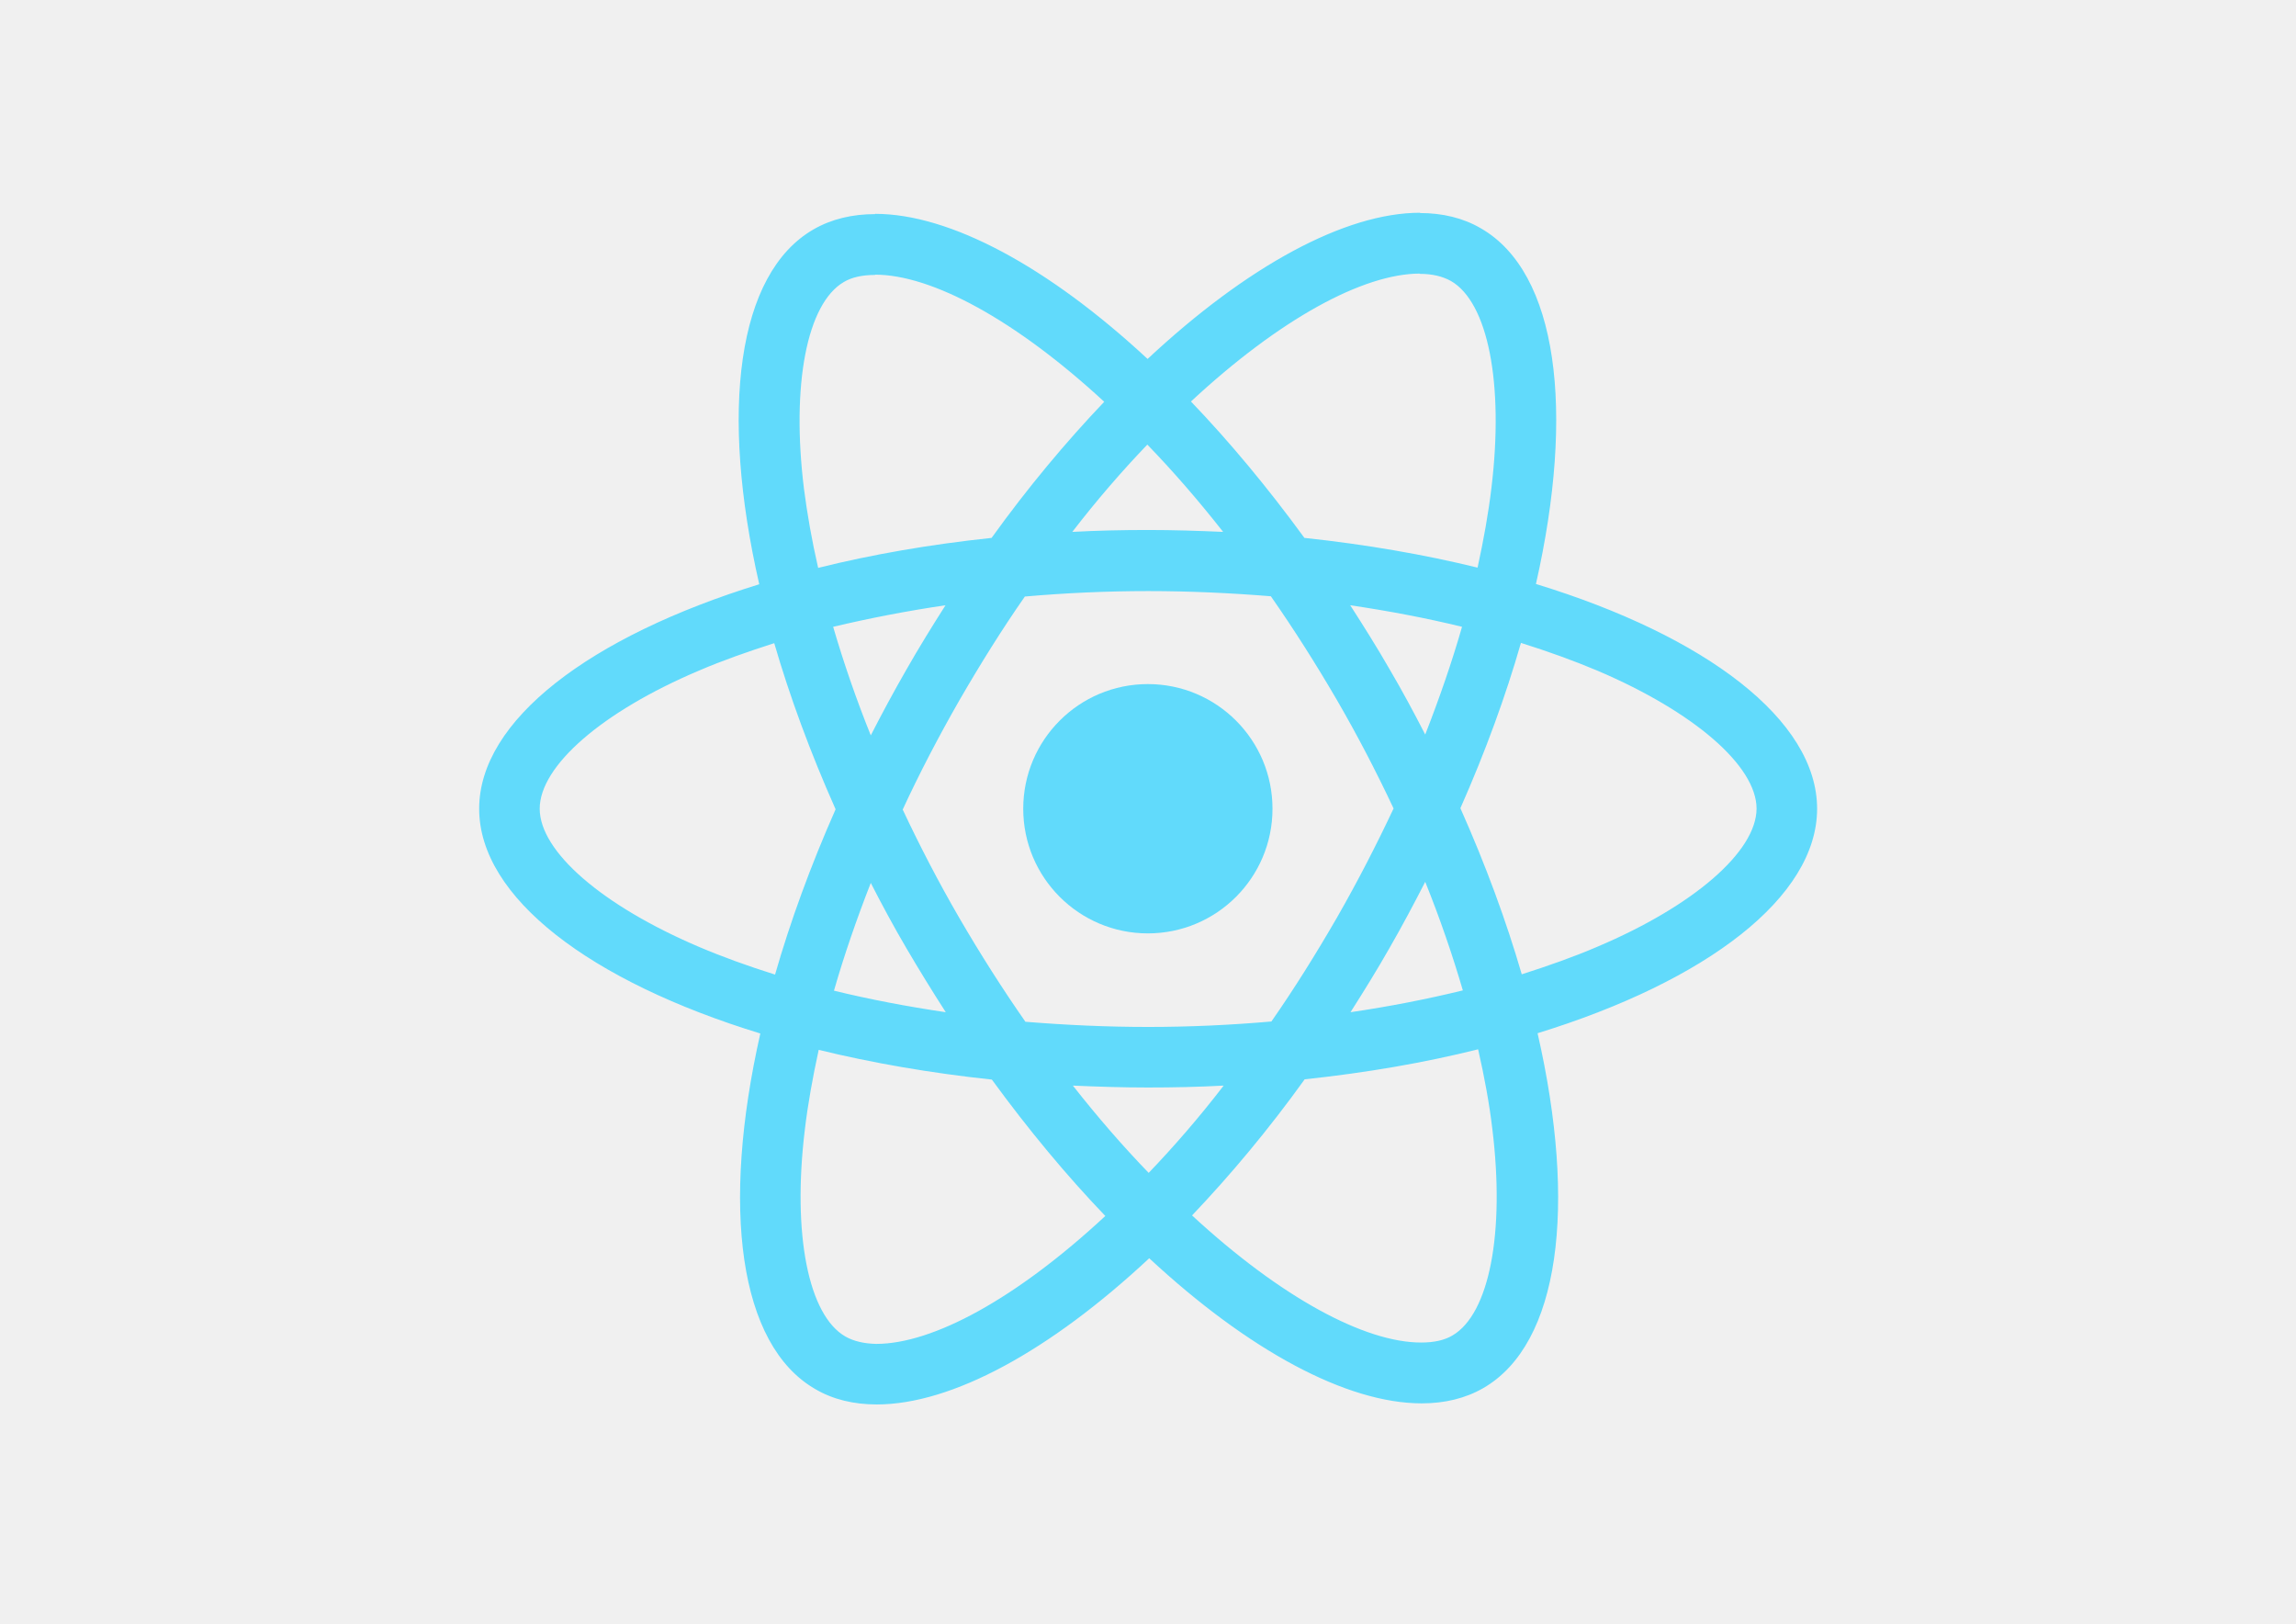
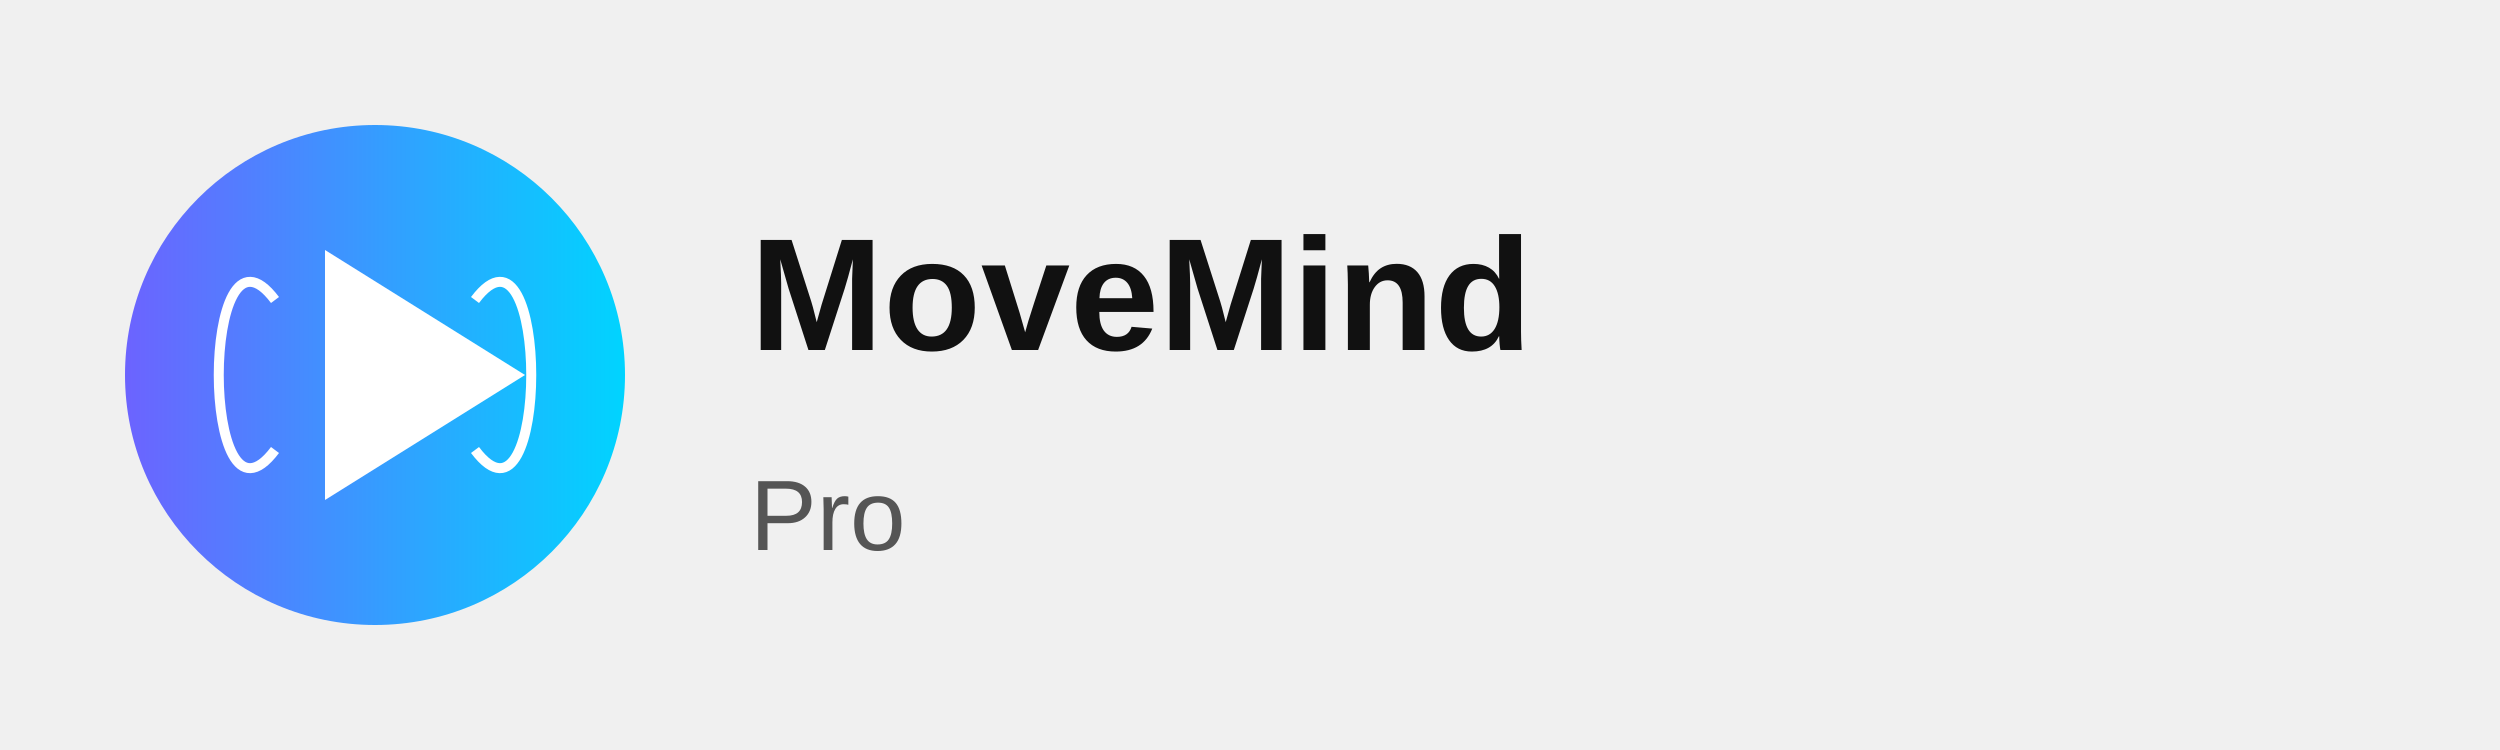
- <svg xmlns="http://www.w3.org/2000/svg" viewBox="0 0 841.9 595.3">
-   <g fill="#61DAFB">
-     <path d="M666.3 296.5c0-32.5-40.7-63.3-103.1-82.4 14.4-63.6 8-114.2-20.2-130.4-6.5-3.8-14.1-5.6-22.4-5.6v22.3c4.6 0 8.3.9 11.4 2.6 13.6 7.8 19.5 37.5 14.9 75.7-1.1 9.4-2.9 19.3-5.1 29.4-19.6-4.8-41-8.5-63.5-10.9-13.5-18.5-27.5-35.3-41.6-50 32.6-30.3 63.2-46.9 84-46.9V78c-27.5 0-63.5 19.6-99.9 53.6-36.4-33.8-72.4-53.2-99.9-53.2v22.3c20.7 0 51.4 16.5 84 46.6-14 14.7-28 31.4-41.3 49.9-22.6 2.4-44 6.1-63.6 11-2.3-10-4-19.7-5.2-29-4.7-38.2 1.1-67.9 14.6-75.8 3-1.8 6.9-2.6 11.5-2.6V78.5c-8.4 0-16 1.8-22.6 5.6-28.1 16.2-34.4 66.7-19.9 130.1-62.2 19.2-102.7 49.9-102.7 82.3 0 32.5 40.7 63.3 103.1 82.4-14.4 63.6-8 114.2 20.2 130.4 6.5 3.8 14.1 5.6 22.5 5.6 27.5 0 63.5-19.6 99.9-53.6 36.4 33.8 72.4 53.2 99.9 53.2 8.4 0 16-1.8 22.6-5.6 28.1-16.2 34.4-66.7 19.9-130.1 62-19.1 102.5-49.9 102.5-82.3zm-130.2-66.7c-3.7 12.9-8.3 26.2-13.5 39.5-4.1-8-8.4-16-13.1-24-4.6-8-9.5-15.8-14.4-23.4 14.2 2.1 27.9 4.7 41 7.9zm-45.8 106.5c-7.8 13.5-15.8 26.3-24.1 38.2-14.9 1.3-30 2-45.2 2-15.1 0-30.2-.7-45-1.9-8.3-11.9-16.4-24.6-24.2-38-7.6-13.1-14.5-26.4-20.8-39.8 6.2-13.4 13.2-26.8 20.7-39.9 7.8-13.5 15.8-26.3 24.1-38.2 14.9-1.3 30-2 45.2-2 15.1 0 30.2.7 45 1.9 8.3 11.9 16.4 24.6 24.2 38 7.6 13.1 14.5 26.4 20.8 39.8-6.3 13.4-13.2 26.8-20.7 39.9zm32.3-13c5.4 13.4 10 26.8 13.8 39.8-13.1 3.2-26.9 5.9-41.2 8 4.9-7.7 9.8-15.6 14.4-23.7 4.6-8 8.9-16.1 13-24.1zM421.2 430c-9.3-9.6-18.6-20.3-27.8-32 9 .4 18.2.7 27.5.7 9.4 0 18.7-.2 27.8-.7-9 11.7-18.3 22.4-27.5 32zm-74.4-58.9c-14.2-2.1-27.9-4.7-41-7.9 3.7-12.9 8.3-26.2 13.5-39.5 4.1 8 8.4 16 13.1 24 4.7 8 9.5 15.8 14.4 23.4zM420.7 163c9.3 9.6 18.6 20.3 27.8 32-9-.4-18.2-.7-27.5-.7-9.4 0-18.7.2-27.8.7 9-11.7 18.3-22.4 27.5-32zm-74 58.9c-4.9 7.7-9.8 15.6-14.4 23.7-4.6 8-8.9 16-13 24-5.4-13.4-10-26.8-13.8-39.8 13.1-3.1 26.9-5.8 41.2-7.9zm-90.5 125.2c-35.4-15.1-58.3-34.9-58.3-50.6 0-15.7 22.9-35.6 58.3-50.6 8.6-3.7 18-7 27.7-10.1 5.7 19.6 13.2 40 22.5 60.9-9.2 20.8-16.6 41.1-22.2 60.6-9.9-3.1-19.3-6.5-28-10.2zM310 490c-13.6-7.8-19.5-37.5-14.9-75.7 1.1-9.4 2.9-19.3 5.1-29.4 19.6 4.8 41 8.5 63.5 10.9 13.5 18.5 27.5 35.3 41.6 50-32.6 30.3-63.2 46.9-84 46.9-4.5-.1-8.3-1-11.3-2.7zm237.2-76.2c4.7 38.2-1.1 67.9-14.6 75.8-3 1.8-6.9 2.6-11.5 2.6-20.7 0-51.4-16.5-84-46.6 14-14.7 28-31.4 41.3-49.9 22.6-2.4 44-6.1 63.6-11 2.3 10.1 4.1 19.8 5.2 29.1zm38.5-66.7c-8.6 3.7-18 7-27.7 10.1-5.7-19.6-13.2-40-22.5-60.9 9.2-20.8 16.6-41.1 22.2-60.6 9.9 3.1 19.3 6.5 28.1 10.2 35.4 15.1 58.3 34.9 58.3 50.6-.1 15.7-23 35.6-58.4 50.6zM320.8 78.4z" />
-     <circle cx="420.9" cy="296.5" r="45.7" />
-     <path d="M520.5 78.1z" />
-   </g>
+ <svg xmlns="http://www.w3.org/2000/svg" width="500" height="150" viewBox="0 0 500 150">
+   <defs>
+     <linearGradient id="grad" x1="0%" y1="0%" x2="100%" y2="0%">
+       <stop offset="0%" style="stop-color:#6C63FF; stop-opacity:1" />
+       <stop offset="100%" style="stop-color:#00D4FF; stop-opacity:1" />
+     </linearGradient>
+   </defs>
+   <circle cx="75" cy="75" r="50" fill="url(#grad)" />
+   <polygon points="65,50 65,100 105,75" fill="white" />
+   <path d="M55 60 C40 40, 40 110, 55 90" stroke="white" stroke-width="2" fill="none" />
+   <path d="M95 60 C110 40, 110 110, 95 90" stroke="white" stroke-width="2" fill="none" />
+   <text x="150" y="70" font-family="Arial, Helvetica, sans-serif" font-size="32" font-weight="bold" fill="#111">
+     MoveMind
+   </text>
+   <text x="150" y="110" font-family="Arial, Helvetica, sans-serif" font-size="20" fill="#555">
+     Pro
+   </text>
</svg>
